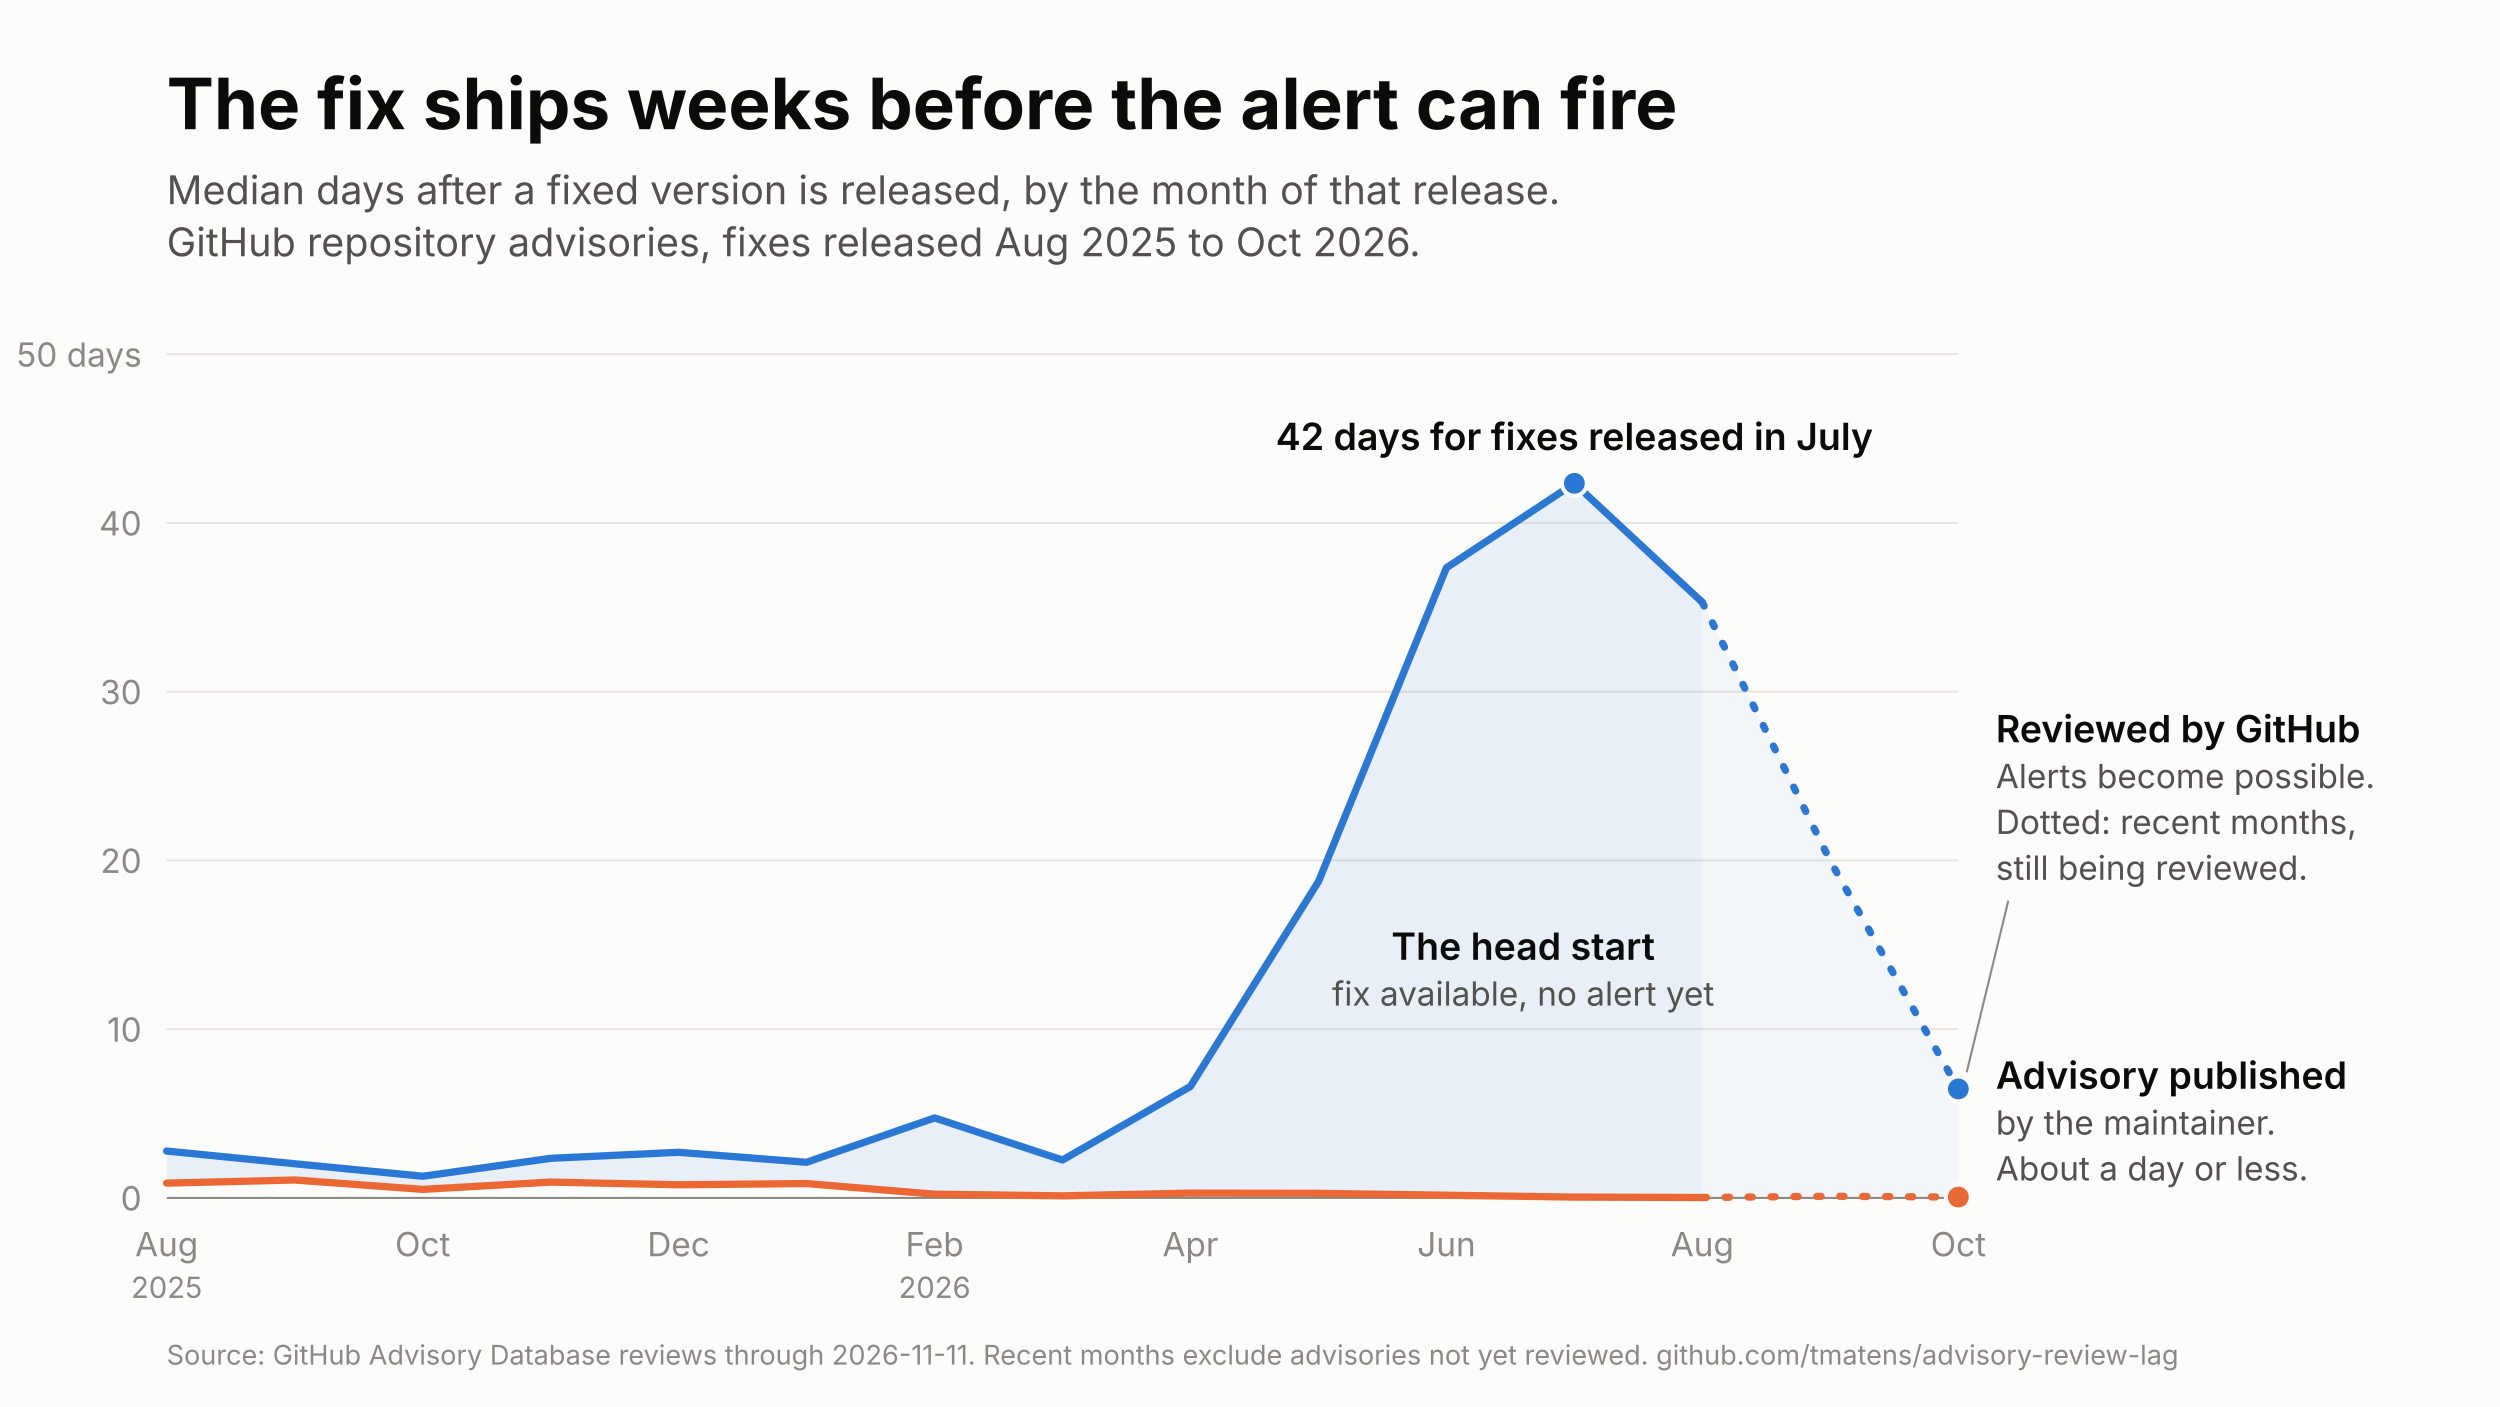
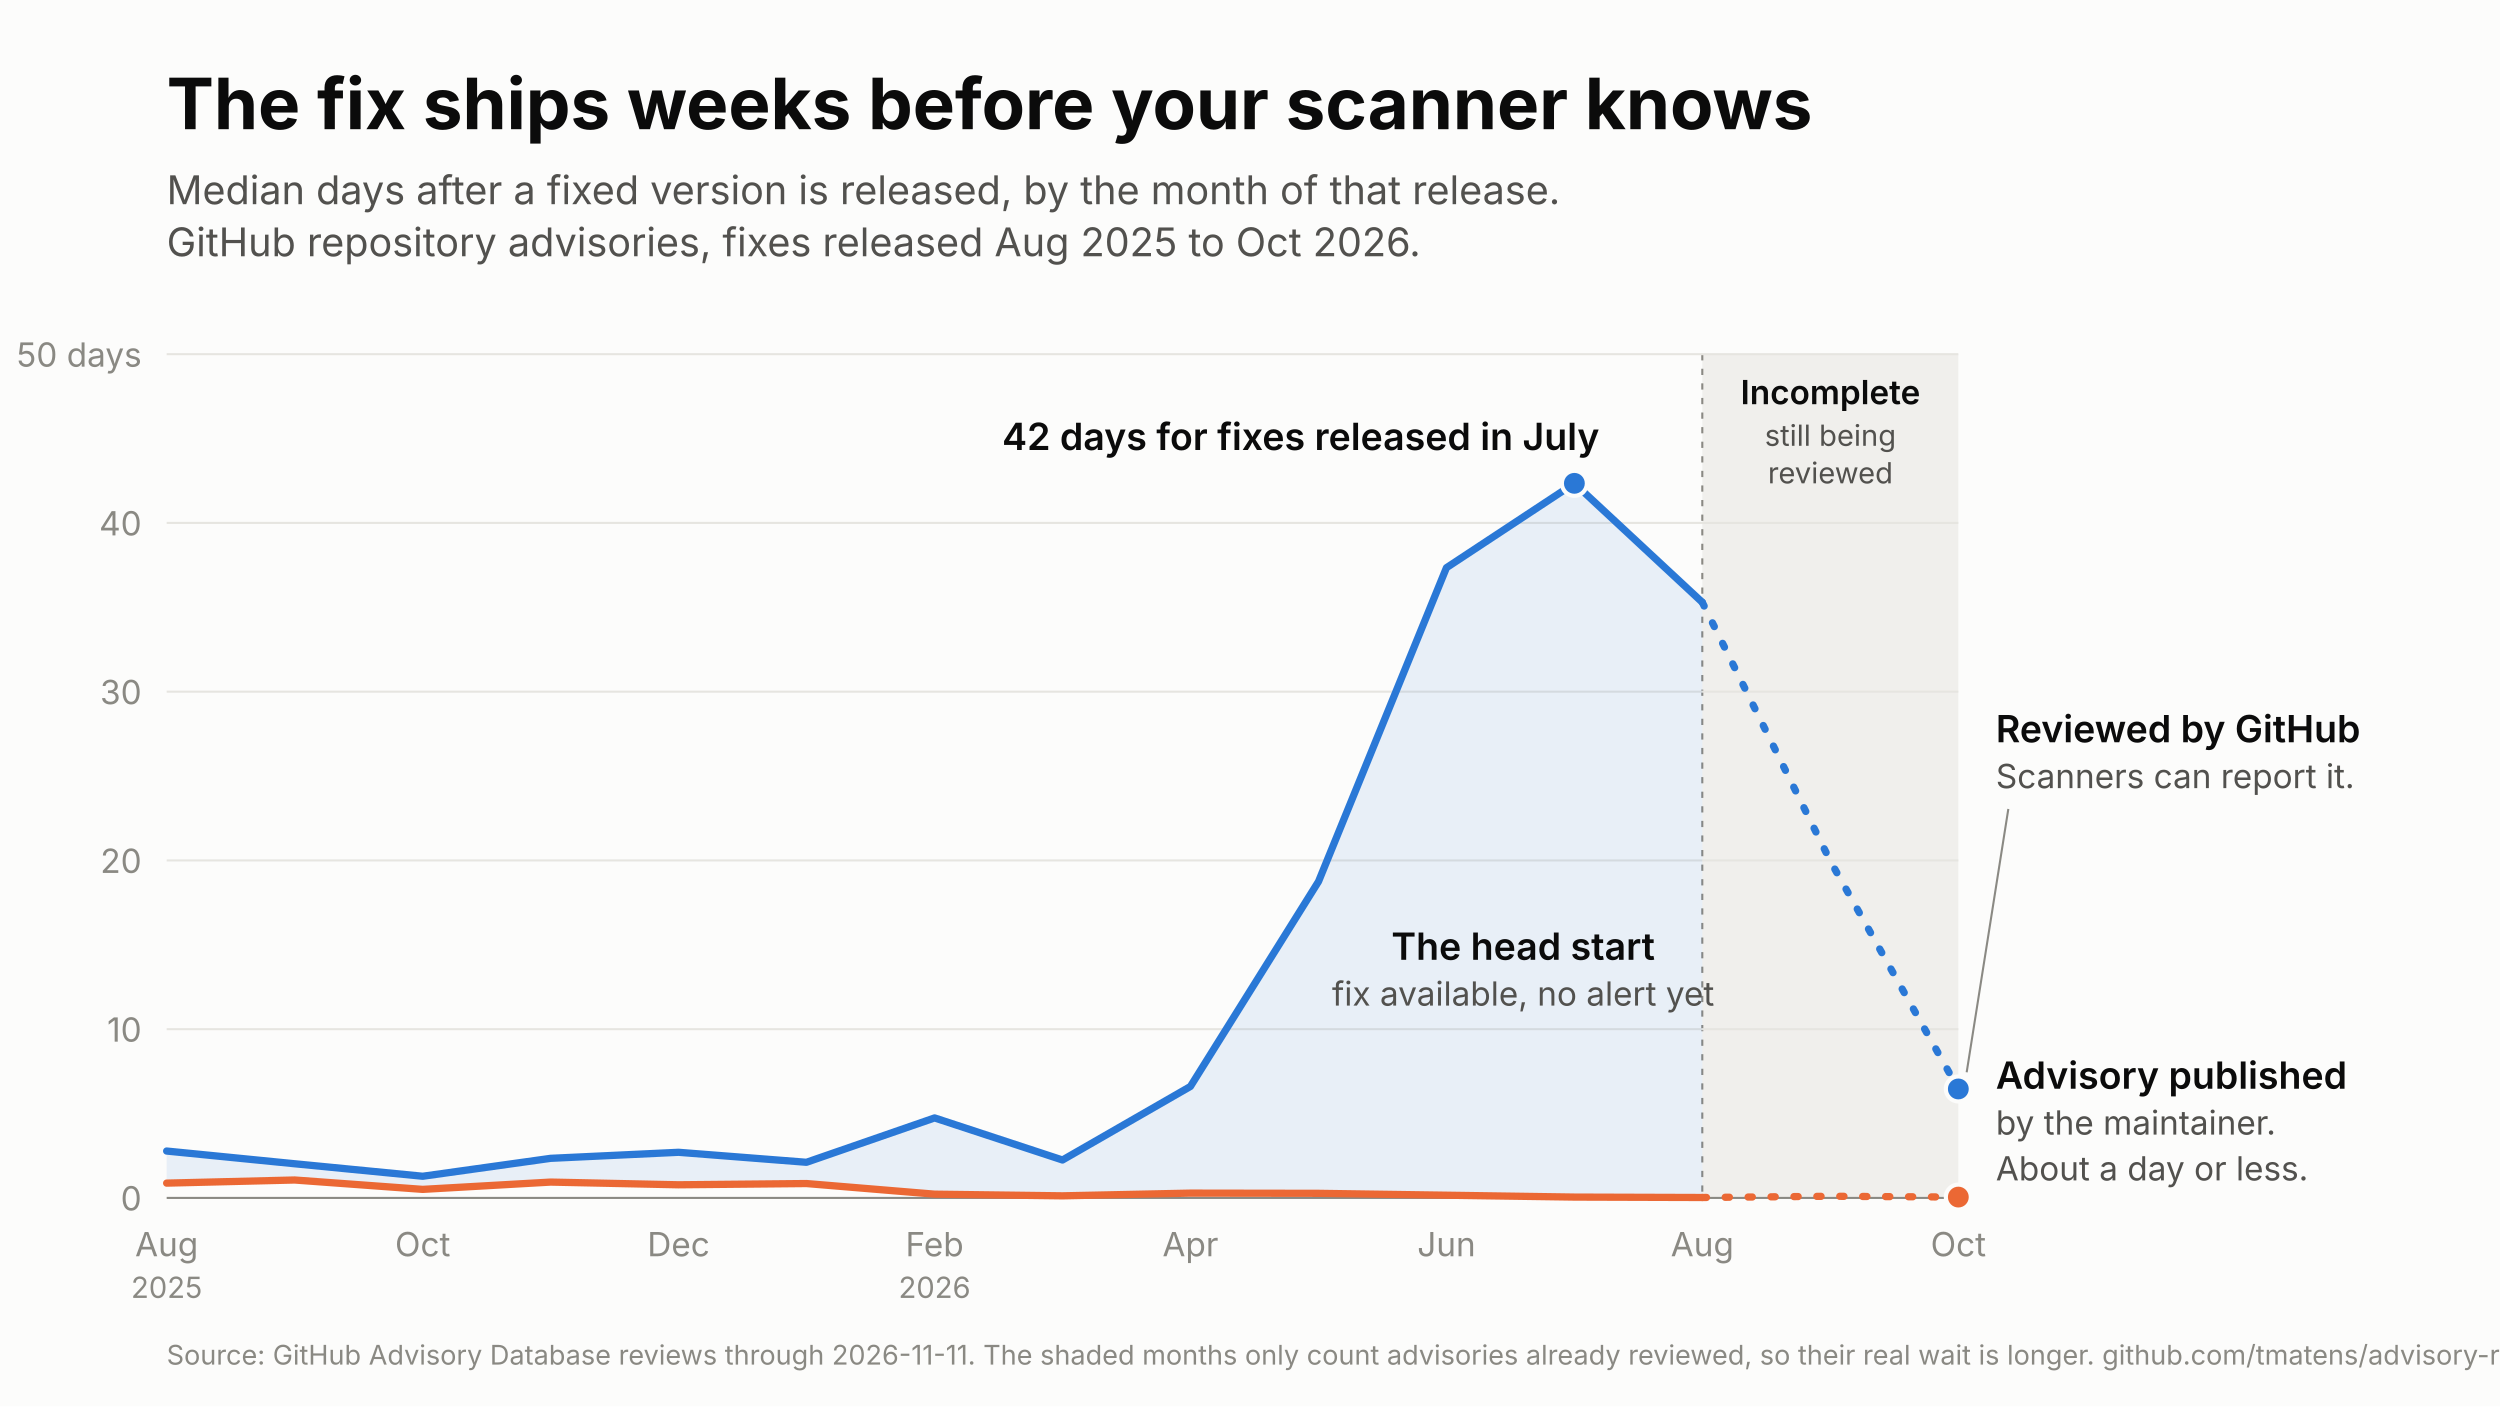
<svg xmlns="http://www.w3.org/2000/svg" width="1200" height="675" viewBox="0 0 1200 675">
  <rect width="1200" height="675" fill="#fcfcfb" />
-   <text x="80.0" y="62.0" font-family="Inter, Helvetica Neue, Helvetica, Arial, sans-serif" font-size="34" font-weight="700" fill="#0b0b0b" text-anchor="start">The fix ships weeks before the alert can fire</text>
+   <text x="80.0" y="62.0" font-family="Inter, Helvetica Neue, Helvetica, Arial, sans-serif" font-size="34" font-weight="700" fill="#0b0b0b" text-anchor="start">The fix ships weeks before your scanner knows</text>
  <text x="80.0" y="98.0" font-family="Inter, Helvetica Neue, Helvetica, Arial, sans-serif" font-size="19" font-weight="400" fill="#52514e" text-anchor="start">Median days after a fixed version is released, by the month of that release.</text>
  <text x="80.0" y="123.0" font-family="Inter, Helvetica Neue, Helvetica, Arial, sans-serif" font-size="19" font-weight="400" fill="#52514e" text-anchor="start">GitHub repository advisories, fixes released Aug 2025 to Oct 2026.</text>
+   <rect x="817.1" y="170.0" width="122.9" height="405.0" fill="#f0efec" />
+   <line x1="817.1" x2="817.1" y1="170.0" y2="575.0" stroke="#8a8983" stroke-width="1" stroke-dasharray="3 4" />
+   <text x="878.6" y="194.0" font-family="Inter, Helvetica Neue, Helvetica, Arial, sans-serif" font-size="16" font-weight="600" fill="#0b0b0b" text-anchor="middle">Incomplete</text>
+   <text x="878.6" y="214.0" font-family="Inter, Helvetica Neue, Helvetica, Arial, sans-serif" font-size="14" font-weight="400" fill="#52514e" text-anchor="middle">still being</text>
+   <text x="878.6" y="232.0" font-family="Inter, Helvetica Neue, Helvetica, Arial, sans-serif" font-size="14" font-weight="400" fill="#52514e" text-anchor="middle">reviewed</text>
  <line x1="80" x2="940" y1="575.0" y2="575.0" stroke="#8a8983" stroke-width="1" />
  <text x="68.0" y="581.0" font-family="Inter, Helvetica Neue, Helvetica, Arial, sans-serif" font-size="16" font-weight="400" fill="#8a8983" text-anchor="end">0</text>
  <line x1="80" x2="940" y1="494.0" y2="494.0" stroke="#e6e5e0" stroke-width="1" />
  <text x="68.0" y="500.0" font-family="Inter, Helvetica Neue, Helvetica, Arial, sans-serif" font-size="16" font-weight="400" fill="#8a8983" text-anchor="end">10</text>
  <line x1="80" x2="940" y1="413.0" y2="413.0" stroke="#e6e5e0" stroke-width="1" />
  <text x="68.0" y="419.0" font-family="Inter, Helvetica Neue, Helvetica, Arial, sans-serif" font-size="16" font-weight="400" fill="#8a8983" text-anchor="end">20</text>
  <line x1="80" x2="940" y1="332.0" y2="332.0" stroke="#e6e5e0" stroke-width="1" />
  <text x="68.0" y="338.0" font-family="Inter, Helvetica Neue, Helvetica, Arial, sans-serif" font-size="16" font-weight="400" fill="#8a8983" text-anchor="end">30</text>
  <line x1="80" x2="940" y1="251.0" y2="251.0" stroke="#e6e5e0" stroke-width="1" />
  <text x="68.0" y="257.0" font-family="Inter, Helvetica Neue, Helvetica, Arial, sans-serif" font-size="16" font-weight="400" fill="#8a8983" text-anchor="end">40</text>
  <line x1="80" x2="940" y1="170.0" y2="170.0" stroke="#e6e5e0" stroke-width="1" />
  <text x="68.0" y="176.0" font-family="Inter, Helvetica Neue, Helvetica, Arial, sans-serif" font-size="16" font-weight="400" fill="#8a8983" text-anchor="end">50 days</text>
  <text x="80.0" y="603.0" font-family="Inter, Helvetica Neue, Helvetica, Arial, sans-serif" font-size="16" font-weight="400" fill="#8a8983" text-anchor="middle">Aug</text>
  <text x="80.0" y="623.0" font-family="Inter, Helvetica Neue, Helvetica, Arial, sans-serif" font-size="14" font-weight="400" fill="#8a8983" text-anchor="middle">2025</text>
  <text x="202.9" y="603.0" font-family="Inter, Helvetica Neue, Helvetica, Arial, sans-serif" font-size="16" font-weight="400" fill="#8a8983" text-anchor="middle">Oct</text>
  <text x="325.7" y="603.0" font-family="Inter, Helvetica Neue, Helvetica, Arial, sans-serif" font-size="16" font-weight="400" fill="#8a8983" text-anchor="middle">Dec</text>
  <text x="448.6" y="603.0" font-family="Inter, Helvetica Neue, Helvetica, Arial, sans-serif" font-size="16" font-weight="400" fill="#8a8983" text-anchor="middle">Feb</text>
  <text x="448.6" y="623.0" font-family="Inter, Helvetica Neue, Helvetica, Arial, sans-serif" font-size="14" font-weight="400" fill="#8a8983" text-anchor="middle">2026</text>
  <text x="571.4" y="603.0" font-family="Inter, Helvetica Neue, Helvetica, Arial, sans-serif" font-size="16" font-weight="400" fill="#8a8983" text-anchor="middle">Apr</text>
  <text x="694.3" y="603.0" font-family="Inter, Helvetica Neue, Helvetica, Arial, sans-serif" font-size="16" font-weight="400" fill="#8a8983" text-anchor="middle">Jun</text>
  <text x="817.1" y="603.0" font-family="Inter, Helvetica Neue, Helvetica, Arial, sans-serif" font-size="16" font-weight="400" fill="#8a8983" text-anchor="middle">Aug</text>
  <text x="940.0" y="603.0" font-family="Inter, Helvetica Neue, Helvetica, Arial, sans-serif" font-size="16" font-weight="400" fill="#8a8983" text-anchor="middle">Oct</text>
  <path d="M80.0,552.5 L141.4,558.6 L202.9,564.6 L264.3,556.0 L325.7,553.1 L387.1,557.9 L448.6,536.6 L510.0,556.8 L571.4,521.5 L632.9,423.1 L694.3,272.5 L755.7,232.0 L817.1,289.1 L817.1,574.8 L755.7,574.6 L694.3,573.7 L632.9,572.8 L571.4,572.7 L510.0,574.0 L448.6,573.2 L387.1,568.1 L325.7,568.7 L264.3,567.4 L202.9,570.9 L141.4,566.4 L80.0,567.9 Z" fill="#2a78d6" fill-opacity="0.09" />
-   <path d="M817.1,289.1 L878.6,413.4 L940.0,522.7 L940.0,574.6 L878.6,574.2 L817.1,574.8 Z" fill="#2a78d6" fill-opacity="0.04" />
  <path d="M80.0,552.5 L141.4,558.6 L202.9,564.6 L264.3,556.0 L325.7,553.1 L387.1,557.9 L448.6,536.6 L510.0,556.8 L571.4,521.5 L632.9,423.1 L694.3,272.5 L755.7,232.0 L817.1,289.1" fill="none" stroke="#2a78d6" stroke-width="3.5" stroke-linejoin="round" stroke-linecap="round" />
  <path d="M817.1,289.1 L878.6,413.4 L940.0,522.7" fill="none" stroke="#2a78d6" stroke-width="3.5" stroke-linecap="round" stroke-dasharray="2 9" />
  <circle cx="940.0" cy="522.7" r="6" fill="#2a78d6" stroke="#fcfcfb" stroke-width="2" />
  <path d="M80.0,567.9 L141.4,566.4 L202.9,570.9 L264.3,567.4 L325.7,568.7 L387.1,568.1 L448.6,573.2 L510.0,574.0 L571.4,572.7 L632.9,572.8 L694.3,573.7 L755.7,574.6 L817.1,574.8" fill="none" stroke="#eb6834" stroke-width="3.5" stroke-linejoin="round" stroke-linecap="round" />
  <path d="M817.1,574.8 L878.6,574.2 L940.0,574.6" fill="none" stroke="#eb6834" stroke-width="3.5" stroke-linecap="round" stroke-dasharray="2 9" />
  <circle cx="940.0" cy="574.6" r="6" fill="#eb6834" stroke="#fcfcfb" stroke-width="2" />
-   <line x1="944.0" y1="514.7" x2="964.0" y2="432.3" stroke="#8a8983" stroke-width="1" />
+   <line x1="944.0" y1="514.7" x2="964.0" y2="388.3" stroke="#8a8983" stroke-width="1" />
  <text x="958.0" y="356.3" font-family="Inter, Helvetica Neue, Helvetica, Arial, sans-serif" font-size="18" font-weight="600" fill="#0b0b0b" text-anchor="start">Reviewed by GitHub</text>
-   <text x="958.0" y="378.3" font-family="Inter, Helvetica Neue, Helvetica, Arial, sans-serif" font-size="16" font-weight="400" fill="#52514e" text-anchor="start">Alerts become possible.</text>
-   <text x="958.0" y="400.3" font-family="Inter, Helvetica Neue, Helvetica, Arial, sans-serif" font-size="16" font-weight="400" fill="#52514e" text-anchor="start">Dotted: recent months,</text>
-   <text x="958.0" y="422.3" font-family="Inter, Helvetica Neue, Helvetica, Arial, sans-serif" font-size="16" font-weight="400" fill="#52514e" text-anchor="start">still being reviewed.</text>
+   <text x="958.0" y="378.3" font-family="Inter, Helvetica Neue, Helvetica, Arial, sans-serif" font-size="16" font-weight="400" fill="#52514e" text-anchor="start">Scanners can report it.</text>
  <text x="958.0" y="522.6" font-family="Inter, Helvetica Neue, Helvetica, Arial, sans-serif" font-size="18" font-weight="600" fill="#0b0b0b" text-anchor="start">Advisory published</text>
  <text x="958.0" y="544.6" font-family="Inter, Helvetica Neue, Helvetica, Arial, sans-serif" font-size="16" font-weight="400" fill="#52514e" text-anchor="start">by the maintainer.</text>
  <text x="958.0" y="566.6" font-family="Inter, Helvetica Neue, Helvetica, Arial, sans-serif" font-size="16" font-weight="400" fill="#52514e" text-anchor="start">About a day or less.</text>
  <circle cx="755.7" cy="232.0" r="6" fill="#2a78d6" stroke="#fcfcfb" stroke-width="2" />
-   <text x="755.7" y="216.0" font-family="Inter, Helvetica Neue, Helvetica, Arial, sans-serif" font-size="18" font-weight="600" fill="#0b0b0b" text-anchor="middle">42 days for fixes released in July</text>
+   <text x="767.7" y="216.0" font-family="Inter, Helvetica Neue, Helvetica, Arial, sans-serif" font-size="18" font-weight="600" fill="#0b0b0b" text-anchor="end">42 days for fixes released in July</text>
  <text x="731.1" y="460.7" font-family="Inter, Helvetica Neue, Helvetica, Arial, sans-serif" font-size="18" font-weight="600" fill="#0b0b0b" text-anchor="middle">The head start</text>
  <text x="731.1" y="482.7" font-family="Inter, Helvetica Neue, Helvetica, Arial, sans-serif" font-size="16" font-weight="400" fill="#52514e" text-anchor="middle">fix available, no alert yet</text>
-   <text x="80.0" y="655.0" font-family="Inter, Helvetica Neue, Helvetica, Arial, sans-serif" font-size="13" font-weight="400" fill="#8a8983" text-anchor="start">Source: GitHub Advisory Database reviews through 2026-11-11. Recent months exclude advisories not yet reviewed. github.com/tmatens/advisory-review-lag</text>
+   <text x="80.0" y="655.0" font-family="Inter, Helvetica Neue, Helvetica, Arial, sans-serif" font-size="13" font-weight="400" fill="#8a8983" text-anchor="start">Source: GitHub Advisory Database reviews through 2026-11-11. The shaded months only count advisories already reviewed, so their real wait is longer. github.com/tmatens/advisory-review-lag</text>
</svg>
